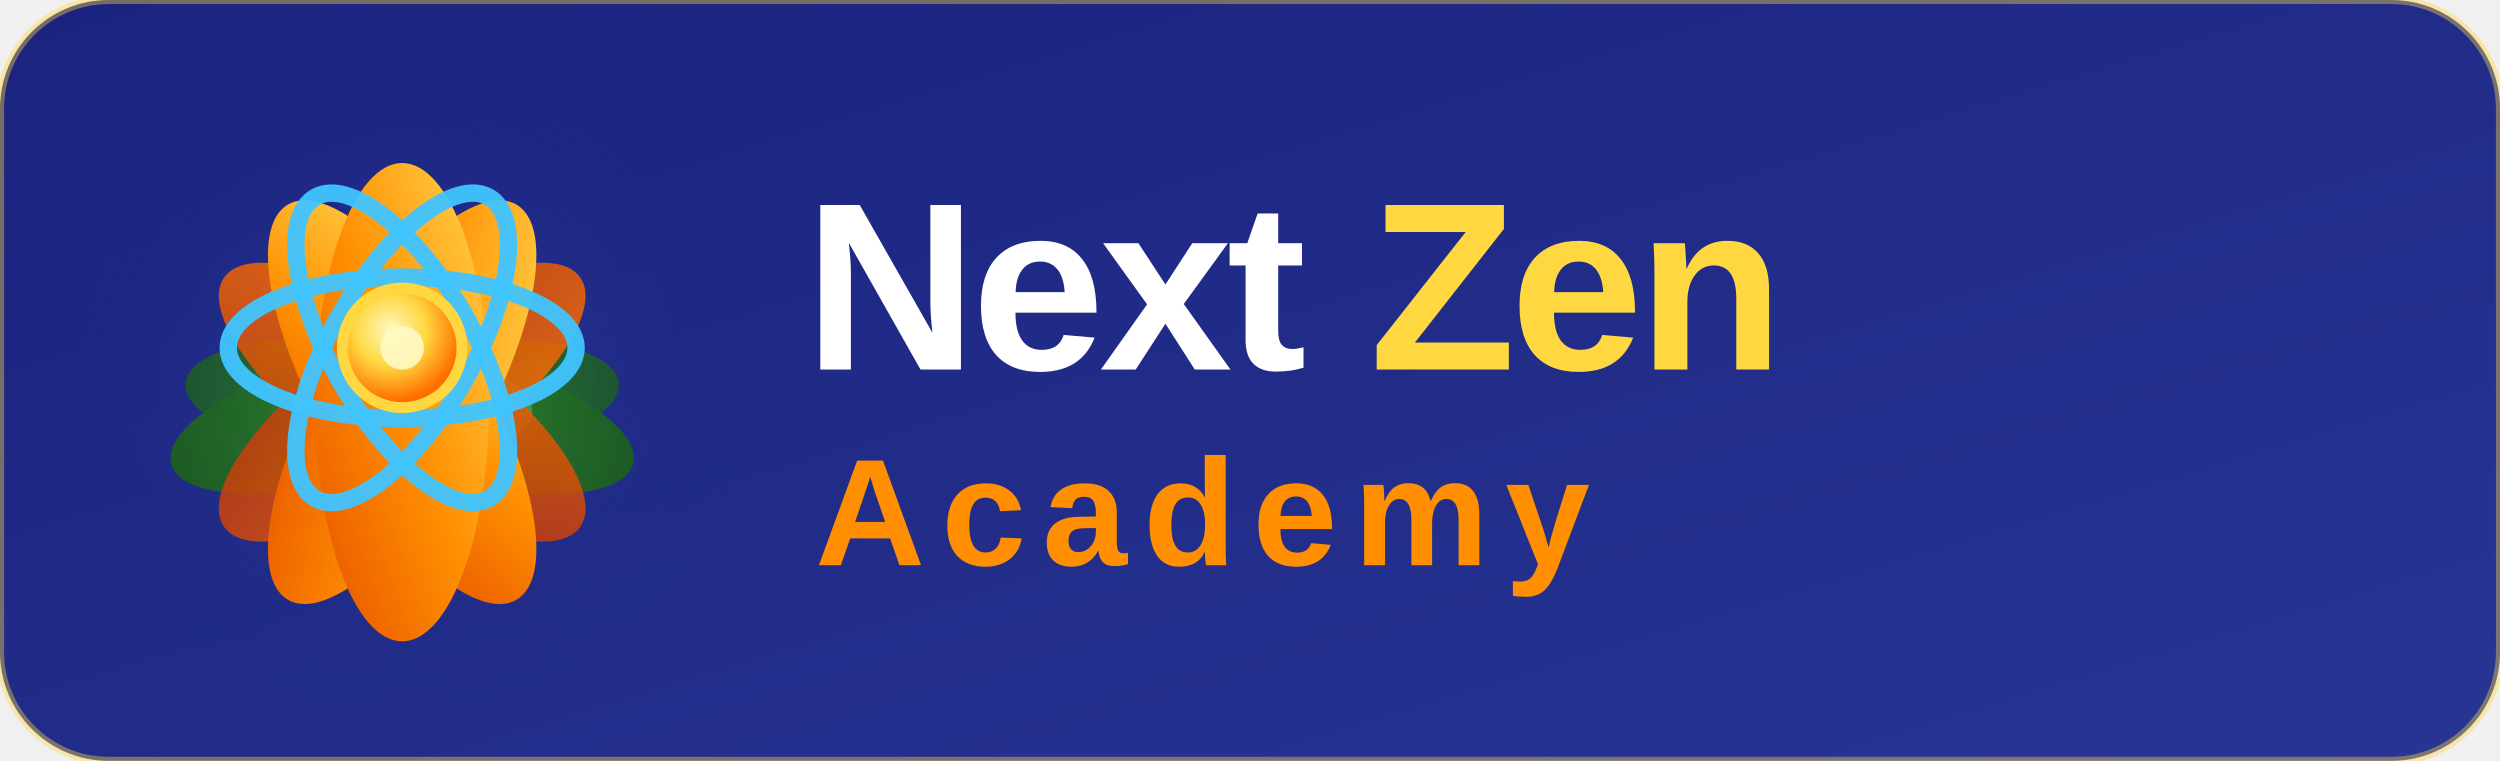
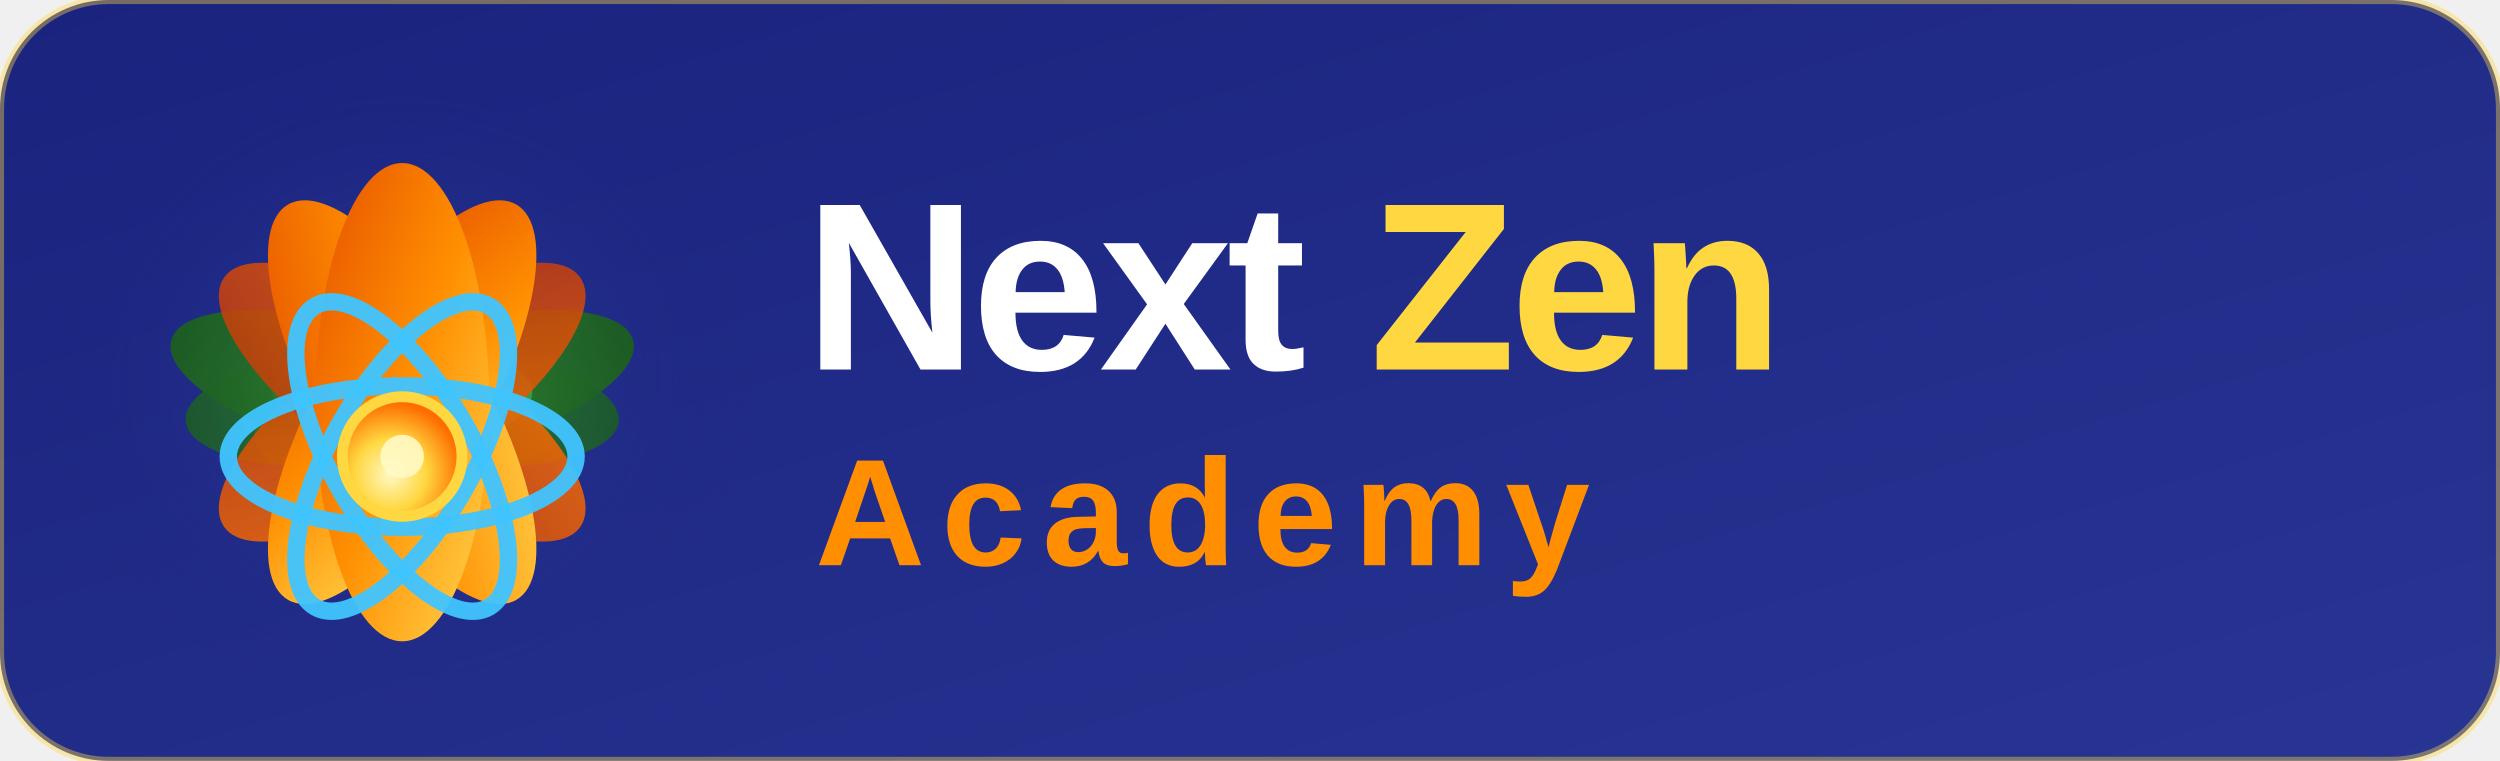
<svg xmlns="http://www.w3.org/2000/svg" width="230" height="70" viewBox="0 0 230 70">
  <defs>
    <linearGradient id="bgGradW" x1="0%" y1="0%" x2="100%" y2="100%">
      <stop offset="0%" stop-color="#1a237e" />
      <stop offset="100%" stop-color="#283593" />
    </linearGradient>
    <linearGradient id="petalGoldW" x1="0%" y1="100%" x2="100%" y2="0%">
      <stop offset="0%" stop-color="#e65100" />
      <stop offset="50%" stop-color="#ff8f00" />
      <stop offset="100%" stop-color="#ffd54f" />
    </linearGradient>
    <linearGradient id="petalGoldMidW" x1="0%" y1="100%" x2="100%" y2="0%">
      <stop offset="0%" stop-color="#bf360c" />
      <stop offset="100%" stop-color="#ff6f00" />
    </linearGradient>
    <linearGradient id="petalGreenW" x1="0%" y1="100%" x2="0%" y2="0%">
      <stop offset="0%" stop-color="#1b5e20" />
      <stop offset="100%" stop-color="#43a047" />
    </linearGradient>
    <radialGradient id="nucleusGradW" cx="40%" cy="35%" r="60%">
      <stop offset="0%" stop-color="#fff9c4" />
      <stop offset="50%" stop-color="#ffd740" />
      <stop offset="100%" stop-color="#ff6d00" />
    </radialGradient>
    <radialGradient id="bgGlowW" cx="50%" cy="50%" r="50%">
      <stop offset="0%" stop-color="#3949ab" stop-opacity="0.6" />
      <stop offset="100%" stop-color="#1a237e" stop-opacity="0" />
    </radialGradient>
  </defs>
  <rect width="230" height="70" rx="10" fill="url(#bgGradW)" />
  <ellipse cx="37" cy="35" rx="32" ry="30" fill="url(#bgGlowW)" />
  <rect width="230" height="70" rx="10" fill="none" stroke="#ffd740" stroke-width="0.75" opacity="0.4" />
-   <g transform="translate(37,37)">
+   <g transform="translate(37,37) scale(1,-1)">
    <ellipse cx="0" cy="4" rx="6" ry="18" fill="url(#petalGreenW)" transform="rotate(-75)" opacity="0.95" />
    <ellipse cx="0" cy="4" rx="6" ry="18" fill="url(#petalGreenW)" transform="rotate(75)" opacity="0.95" />
    <ellipse cx="0" cy="4" rx="5.5" ry="16" fill="url(#petalGreenW)" transform="rotate(-95)" opacity="0.85" />
    <ellipse cx="0" cy="4" rx="5.5" ry="16" fill="url(#petalGreenW)" transform="rotate(95)" opacity="0.85" />
    <ellipse cx="0" cy="0" rx="7" ry="20" fill="url(#petalGoldMidW)" transform="rotate(-55)" opacity="0.85" />
    <ellipse cx="0" cy="0" rx="7" ry="20" fill="url(#petalGoldMidW)" transform="rotate(55)" opacity="0.85" />
    <ellipse cx="0" cy="0" rx="7.5" ry="21" fill="url(#petalGoldW)" transform="rotate(-30)" />
    <ellipse cx="0" cy="0" rx="7.5" ry="21" fill="url(#petalGoldW)" transform="rotate(30)" />
    <ellipse cx="0" cy="0" rx="8" ry="22" fill="url(#petalGoldW)" />
    <ellipse cx="0" cy="-5" rx="16" ry="6.5" fill="none" stroke="#40c4ff" stroke-width="1.6" opacity="0.95" />
    <ellipse cx="0" cy="-5" rx="16" ry="6.5" fill="none" stroke="#40c4ff" stroke-width="1.6" opacity="0.95" transform="rotate(60 0 -5)" />
    <ellipse cx="0" cy="-5" rx="16" ry="6.5" fill="none" stroke="#40c4ff" stroke-width="1.6" opacity="0.95" transform="rotate(120 0 -5)" />
    <circle cx="0" cy="-5" r="5.5" fill="url(#nucleusGradW)" stroke="#ffd740" stroke-width="1" />
    <circle cx="0" cy="-5" r="2" fill="#fff9c4" opacity="0.9" />
  </g>
  <text font-family="'Segoe UI', Arial, sans-serif" font-size="22" font-weight="900" letter-spacing="-0.5">
    <tspan x="74" y="34" fill="#ffffff">Next</tspan>
    <tspan x="126" y="34" fill="#ffd740">Zen</tspan>
  </text>
  <text x="75" y="52" font-family="'Segoe UI', Arial, sans-serif" font-size="14" font-weight="700" fill="#ff8f00" letter-spacing="1.5">Academy</text>
</svg>
